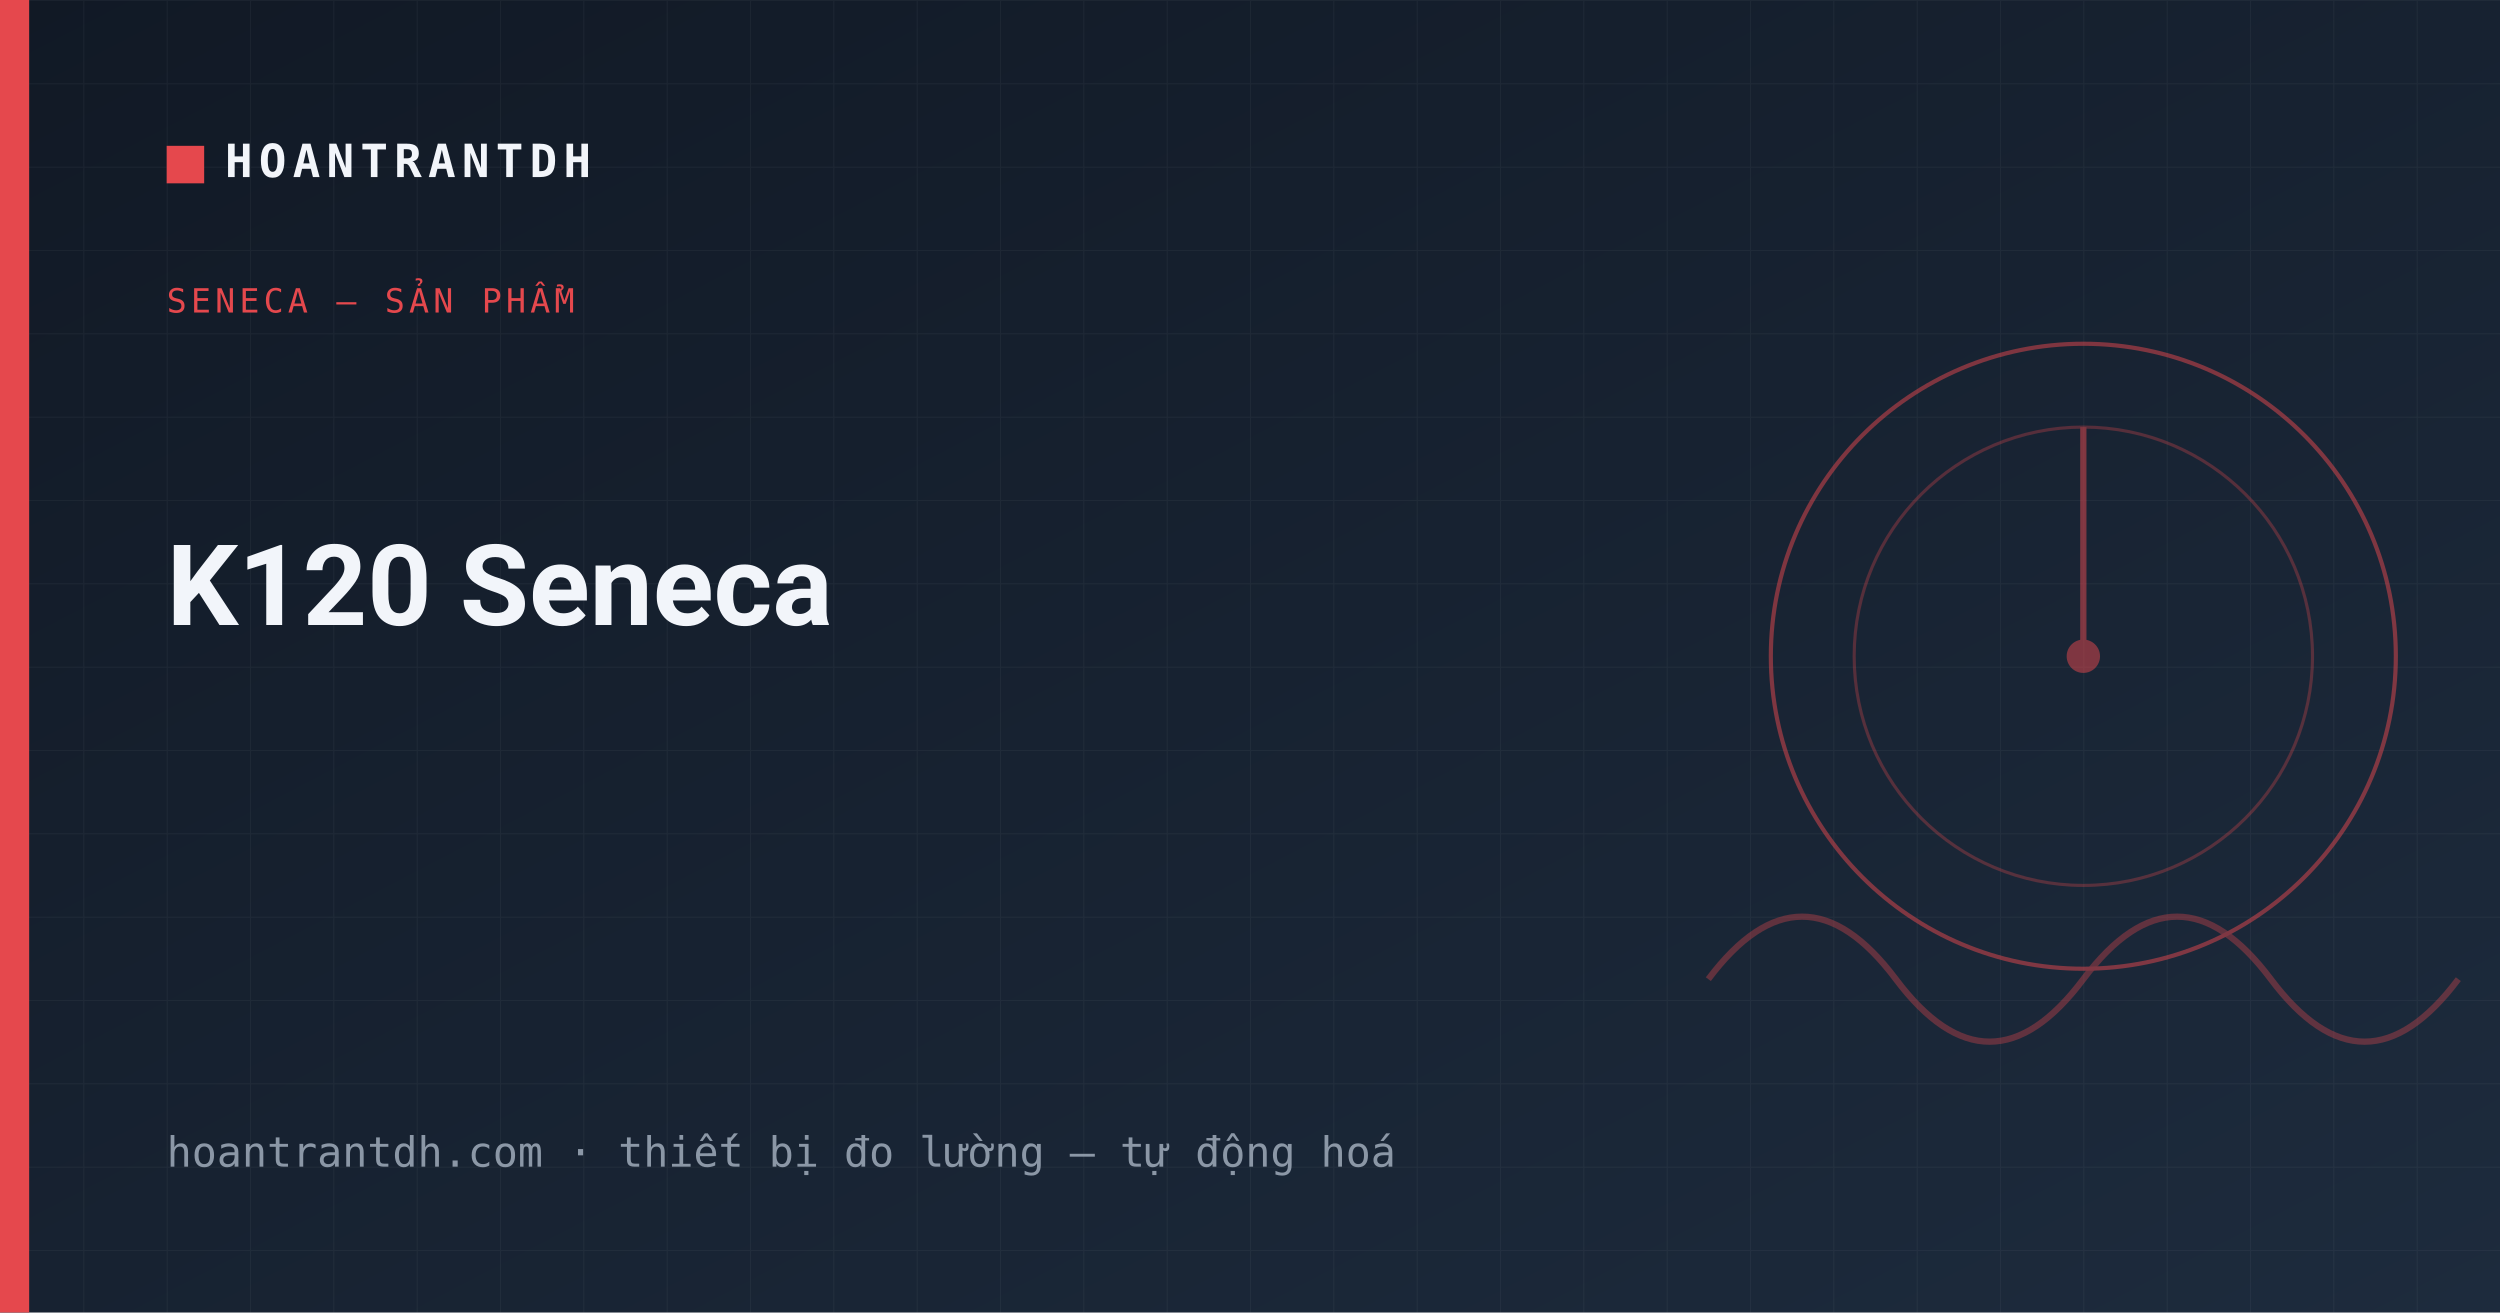
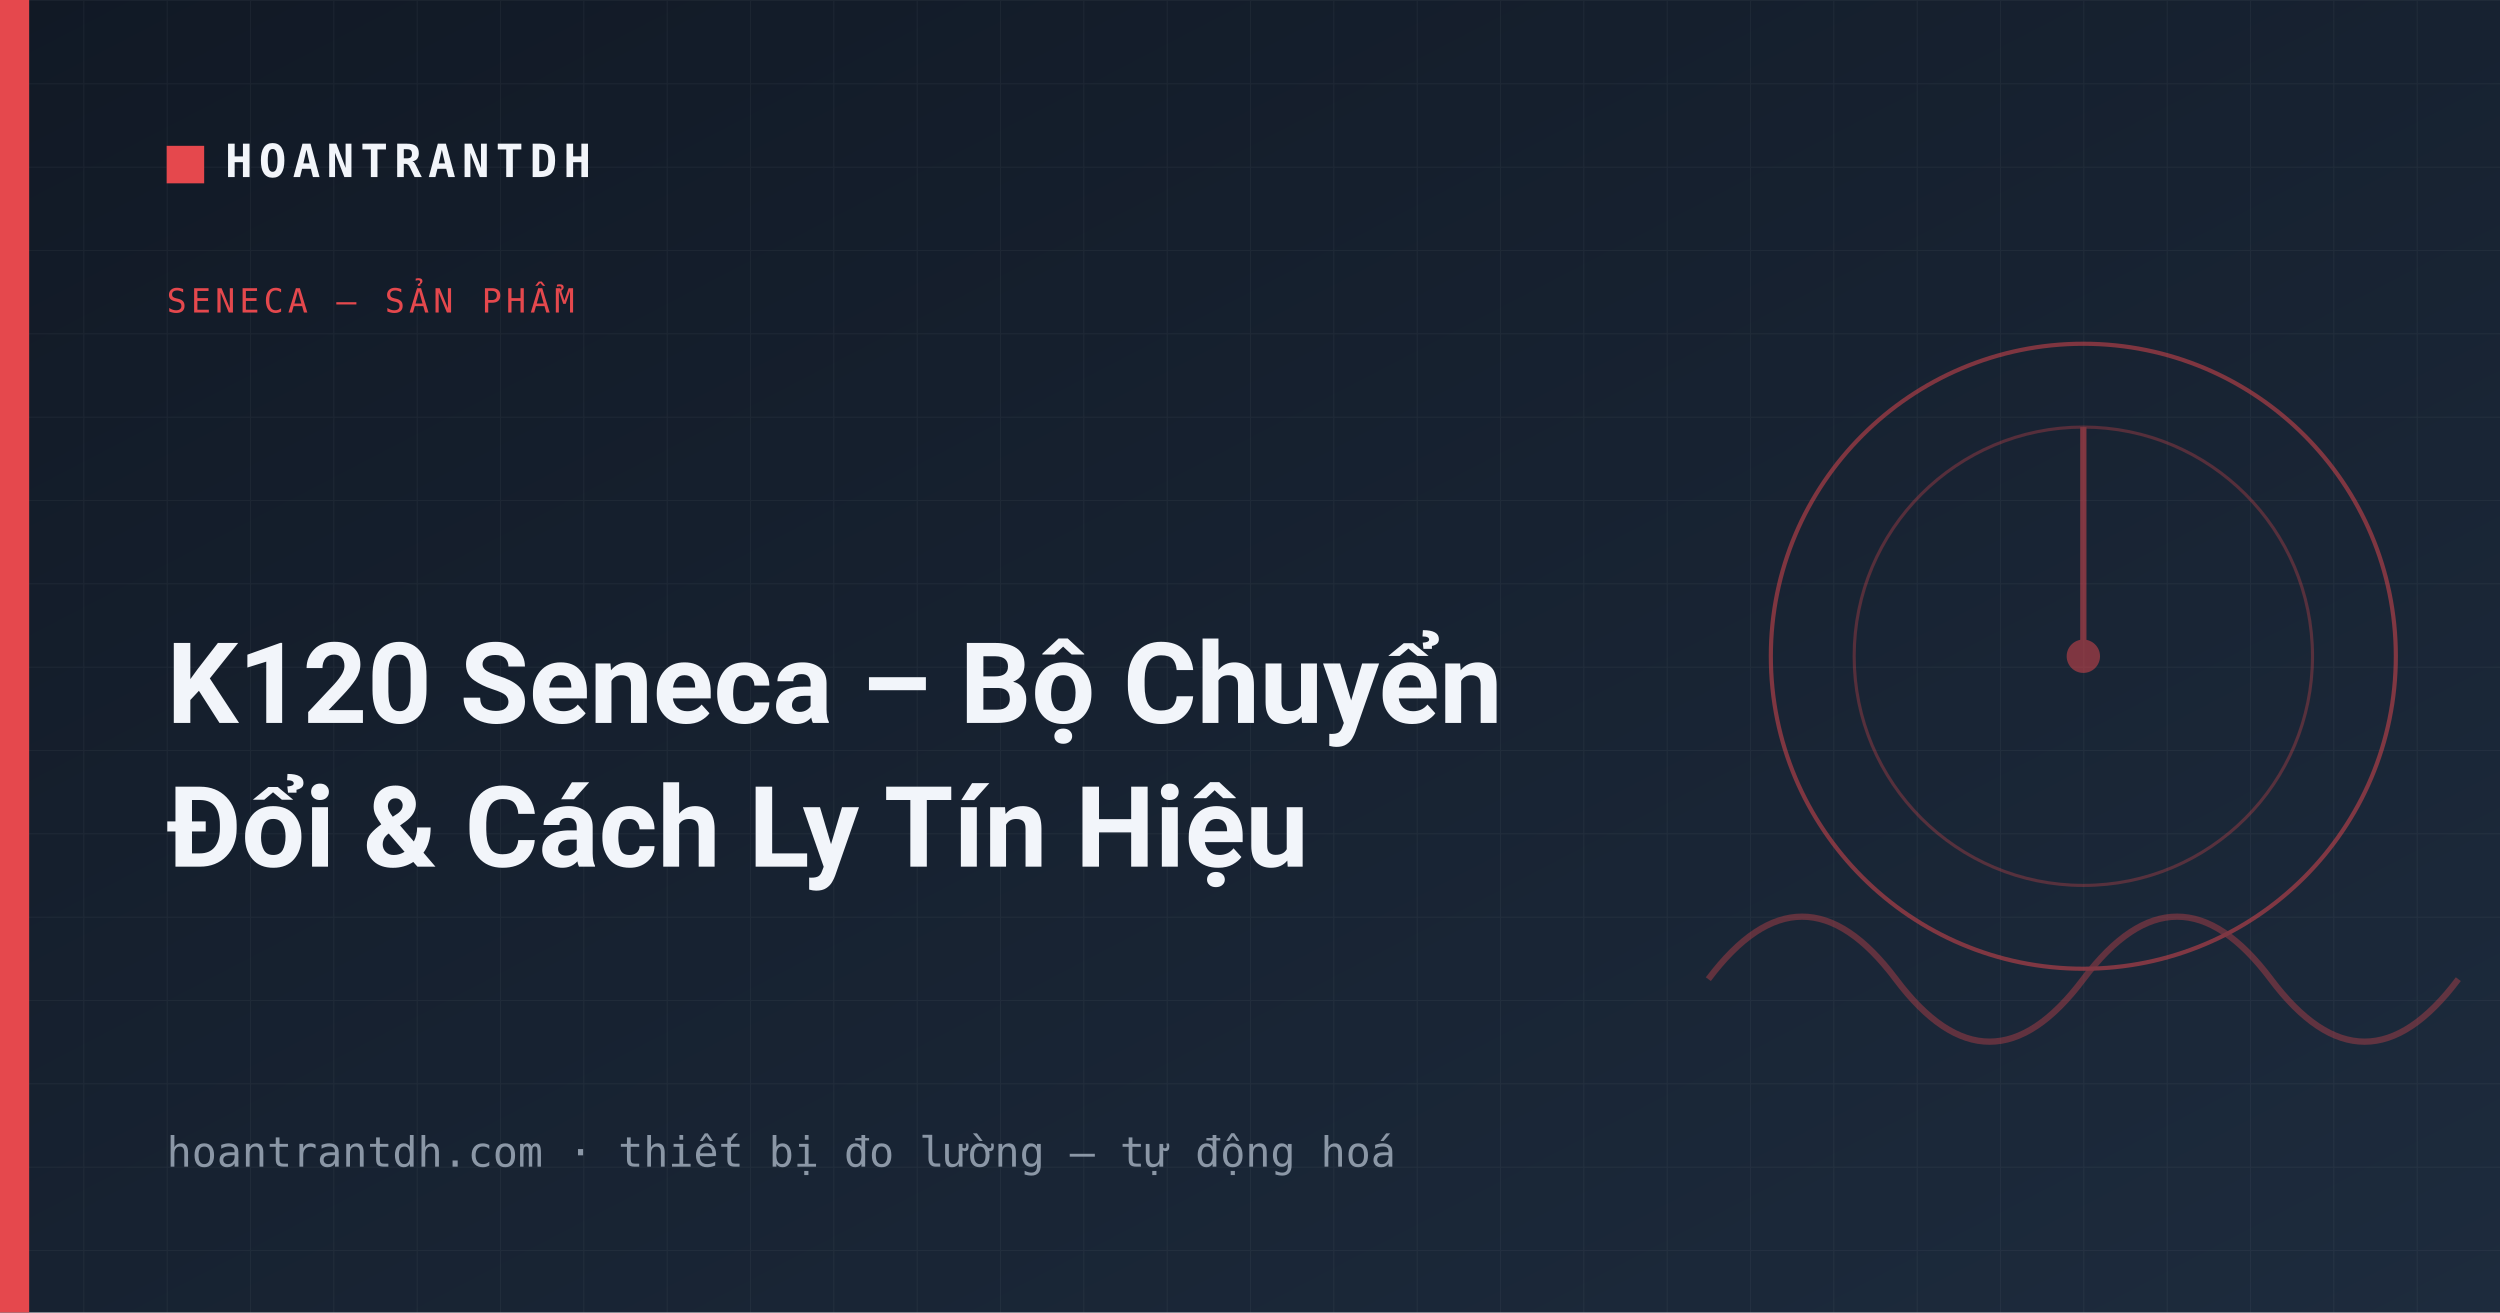
<svg xmlns="http://www.w3.org/2000/svg" width="1200" height="630" viewBox="0 0 1200 630" role="img">
  <defs>
    <linearGradient id="bg" x1="0" y1="0" x2="1" y2="1">
      <stop offset="0" stop-color="#111925" />
      <stop offset="1" stop-color="#1d2b3d" />
    </linearGradient>
    <pattern id="grid" width="40" height="40" patternUnits="userSpaceOnUse">
      <path d="M40 0H0V40" fill="none" stroke="#ffffff" stroke-opacity="0.04" stroke-width="1" />
    </pattern>
  </defs>
  <rect width="1200" height="630" fill="url(#bg)" />
  <rect width="1200" height="630" fill="url(#grid)" />
  <rect x="0" y="0" width="14" height="630" fill="#e5484d" />
  <g opacity="0.5">
    <circle cx="1000" cy="315" r="150" fill="none" stroke="#e5484d" stroke-width="2" />
    <circle cx="1000" cy="315" r="110" fill="none" stroke="#e5484d" stroke-width="1.5" stroke-opacity="0.6" />
    <path d="M1000 315 L1000 205" stroke="#e5484d" stroke-width="3" />
    <circle cx="1000" cy="315" r="8" fill="#e5484d" />
    <path d="M820 470 q45 -60 90 0 t90 0 t90 0 t90 0" fill="none" stroke="#e5484d" stroke-width="3" stroke-opacity="0.7" />
  </g>
  <g font-family="Consolas,Menlo,monospace">
    <rect x="80" y="70" width="18" height="18" fill="#e5484d" />
    <text x="108" y="85" font-size="22" font-weight="700" letter-spacing="3" fill="#f2f5fa">HOANTRANTDH</text>
    <text x="80" y="150" font-size="16" letter-spacing="2" fill="#e5484d">SENECA — SẢN PHẨM</text>
  </g>
-   <text x="80" y="300" font-family="Segoe UI,Roboto,Arial,sans-serif" font-size="54" font-weight="700" fill="#f2f5fa">K120 Seneca</text>
+   <text x="80" y="347" font-family="Segoe UI,Roboto,Arial,sans-serif" font-size="54" font-weight="700" fill="#f2f5fa">K120 Seneca – Bộ Chuyển</text>
+   <text x="80" y="416" font-family="Segoe UI,Roboto,Arial,sans-serif" font-size="54" font-weight="700" fill="#f2f5fa">Đổi &amp; Cách Ly Tín Hiệu</text>
  <text x="80" y="560" font-family="Consolas,Menlo,monospace" font-size="20" fill="#8b97a6">hoantrantdh.com · thiết bị đo lường – tự động hoá</text>
</svg>
